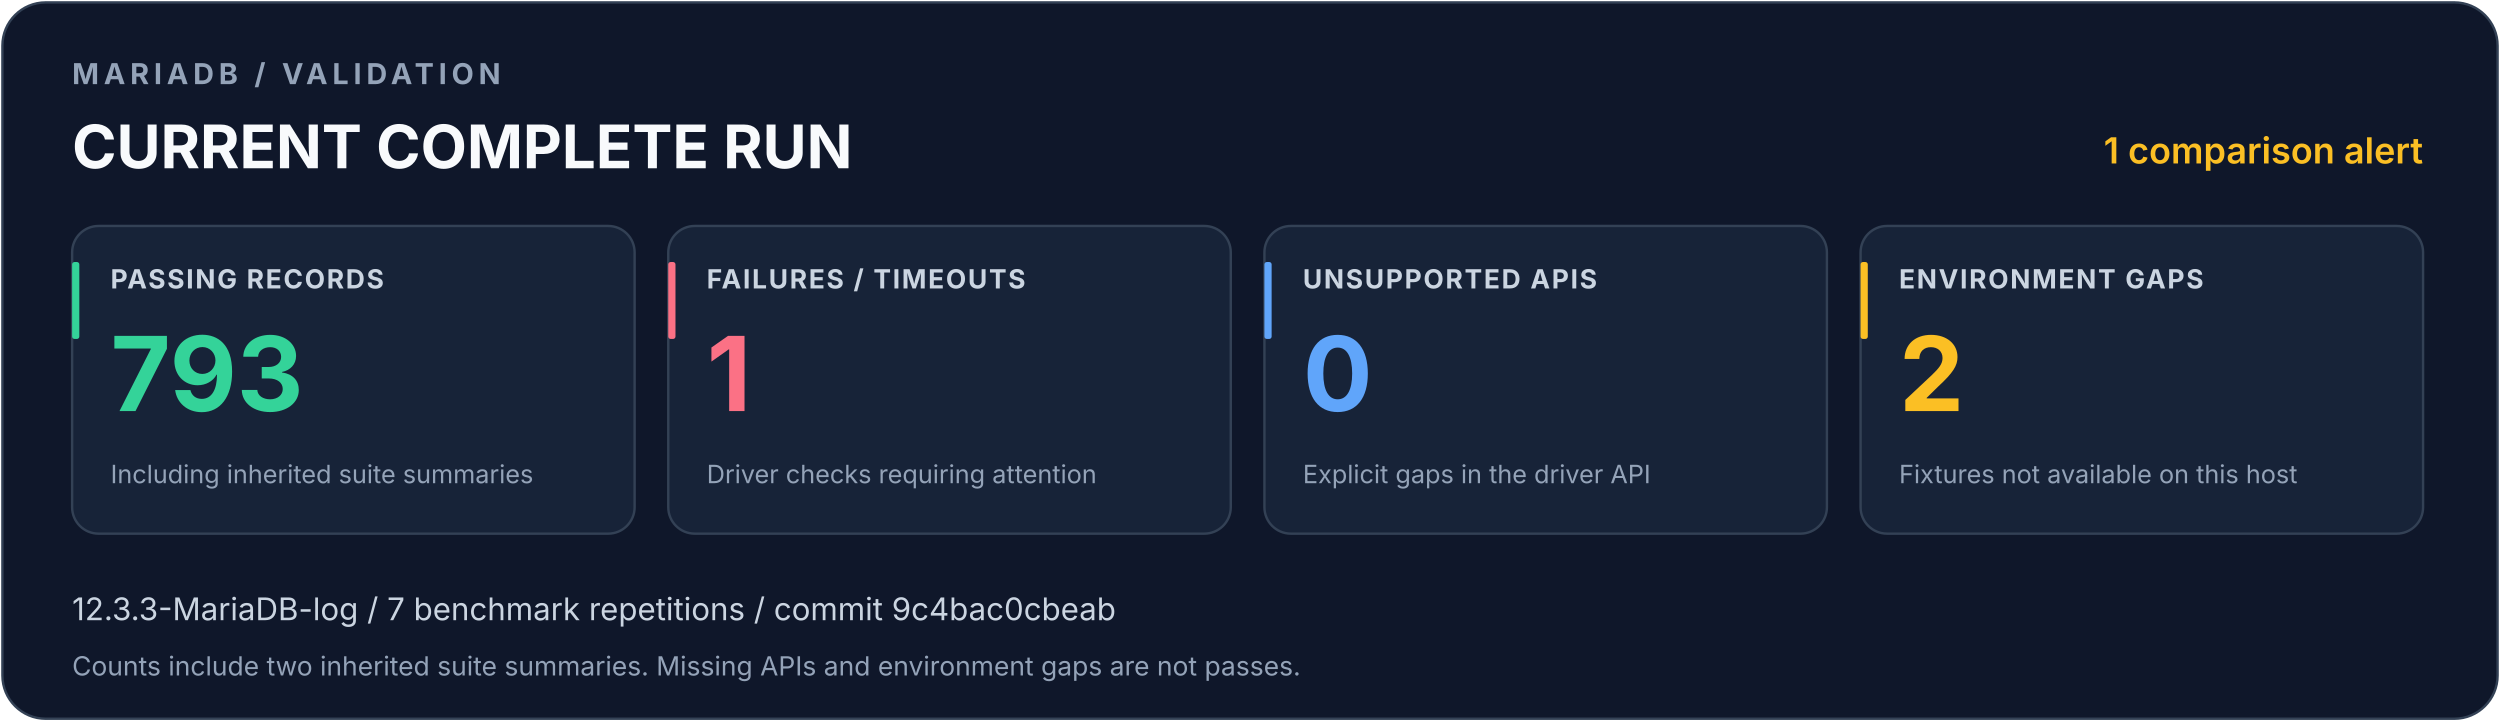
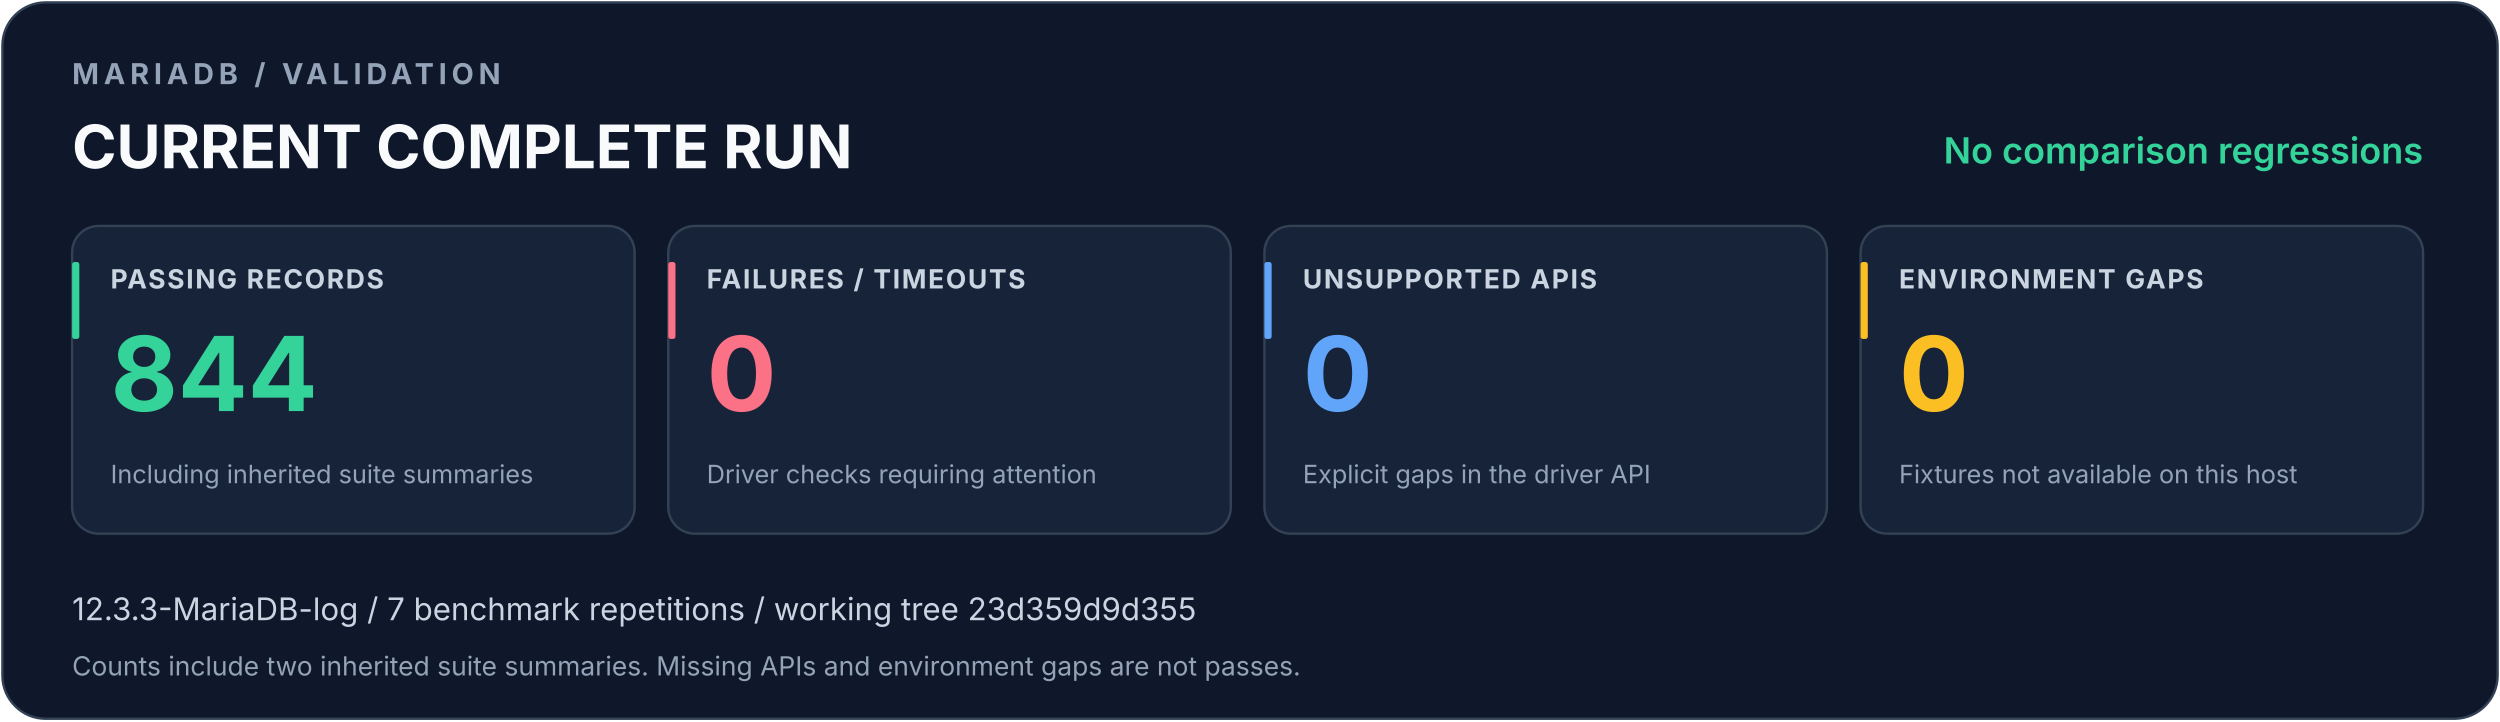
<svg xmlns="http://www.w3.org/2000/svg" width="1040" height="300" viewBox="0 0 1040 300" role="img" aria-labelledby="title description">
  <rect x="1" y="1" width="1038" height="298" rx="18" fill="#0f172a" stroke="#334155" />
  <g font-family="-apple-system, BlinkMacSystemFont, Segoe UI, sans-serif">
    <text x="30" y="35" font-size="12" font-weight="700" letter-spacing="2" fill="#94a3b8">MARIADB / VALIDATION</text>
    <text x="30" y="70" font-size="25" font-weight="700" fill="#f8fafc">CURRENT COMPLETE RUN</text>
-     <text x="1008" y="68" text-anchor="end" font-size="15" font-weight="600" fill="#fbbf24">1 comparison alert</text>
+     <text x="1008" y="68" text-anchor="end" font-size="15" font-weight="600" fill="#34d399">No comparison regressions</text>
    <rect x="30" y="94" width="234" height="128" rx="11" fill="#172338" stroke="#334155" />
    <rect x="30" y="109" width="3" height="32" rx="1" fill="#34d399" />
    <text x="46" y="120" font-size="11" font-weight="700" letter-spacing="0.7" fill="#cbd5e1">PASSING RECORDS</text>
-     <text x="46" y="171" font-size="43" font-weight="700" fill="#34d399">793</text>
+     <text x="46" y="171" font-size="43" font-weight="700" fill="#34d399">844</text>
    <text x="46" y="201" font-size="10.5" fill="#94a3b8">Including inherited suite summaries</text>
    <rect x="278" y="94" width="234" height="128" rx="11" fill="#172338" stroke="#334155" />
    <rect x="278" y="109" width="3" height="32" rx="1" fill="#fb7185" />
    <text x="294" y="120" font-size="11" font-weight="700" letter-spacing="0.7" fill="#cbd5e1">FAILURES / TIMEOUTS</text>
-     <text x="294" y="171" font-size="43" font-weight="700" fill="#fb7185">1</text>
+     <text x="294" y="171" font-size="43" font-weight="700" fill="#fb7185">0</text>
    <text x="294" y="201" font-size="10.5" fill="#94a3b8">Driver checks requiring attention</text>
    <rect x="526" y="94" width="234" height="128" rx="11" fill="#172338" stroke="#334155" />
    <rect x="526" y="109" width="3" height="32" rx="1" fill="#60a5fa" />
    <text x="542" y="120" font-size="11" font-weight="700" letter-spacing="0.7" fill="#cbd5e1">UNSUPPORTED APIS</text>
    <text x="542" y="171" font-size="43" font-weight="700" fill="#60a5fa">0</text>
    <text x="542" y="201" font-size="10.5" fill="#94a3b8">Explicit gaps in the driver API</text>
    <rect x="774" y="94" width="234" height="128" rx="11" fill="#172338" stroke="#334155" />
    <rect x="774" y="109" width="3" height="32" rx="1" fill="#fbbf24" />
    <text x="790" y="120" font-size="11" font-weight="700" letter-spacing="0.7" fill="#cbd5e1">ENVIRONMENT GAPS</text>
-     <text x="790" y="171" font-size="43" font-weight="700" fill="#fbbf24">2</text>
+     <text x="790" y="171" font-size="43" font-weight="700" fill="#fbbf24">0</text>
    <text x="790" y="201" font-size="10.5" fill="#94a3b8">Fixtures not available on this host</text>
-     <text x="30" y="258" font-size="13" fill="#cbd5e1">12.3.3-MariaDB-log  /  7 benchmark repetitions  /  commit 9c4bac0cbeab</text>
+     <text x="30" y="258" font-size="13" fill="#cbd5e1">12.3.3-MariaDB-log  /  7 benchmark repetitions  /  working tree 23d359d9d355</text>
    <text x="30" y="281" font-size="11" fill="#94a3b8">Counts include two inherited suite summaries. Missing APIs and environment gaps are not passes.</text>
  </g>
</svg>
